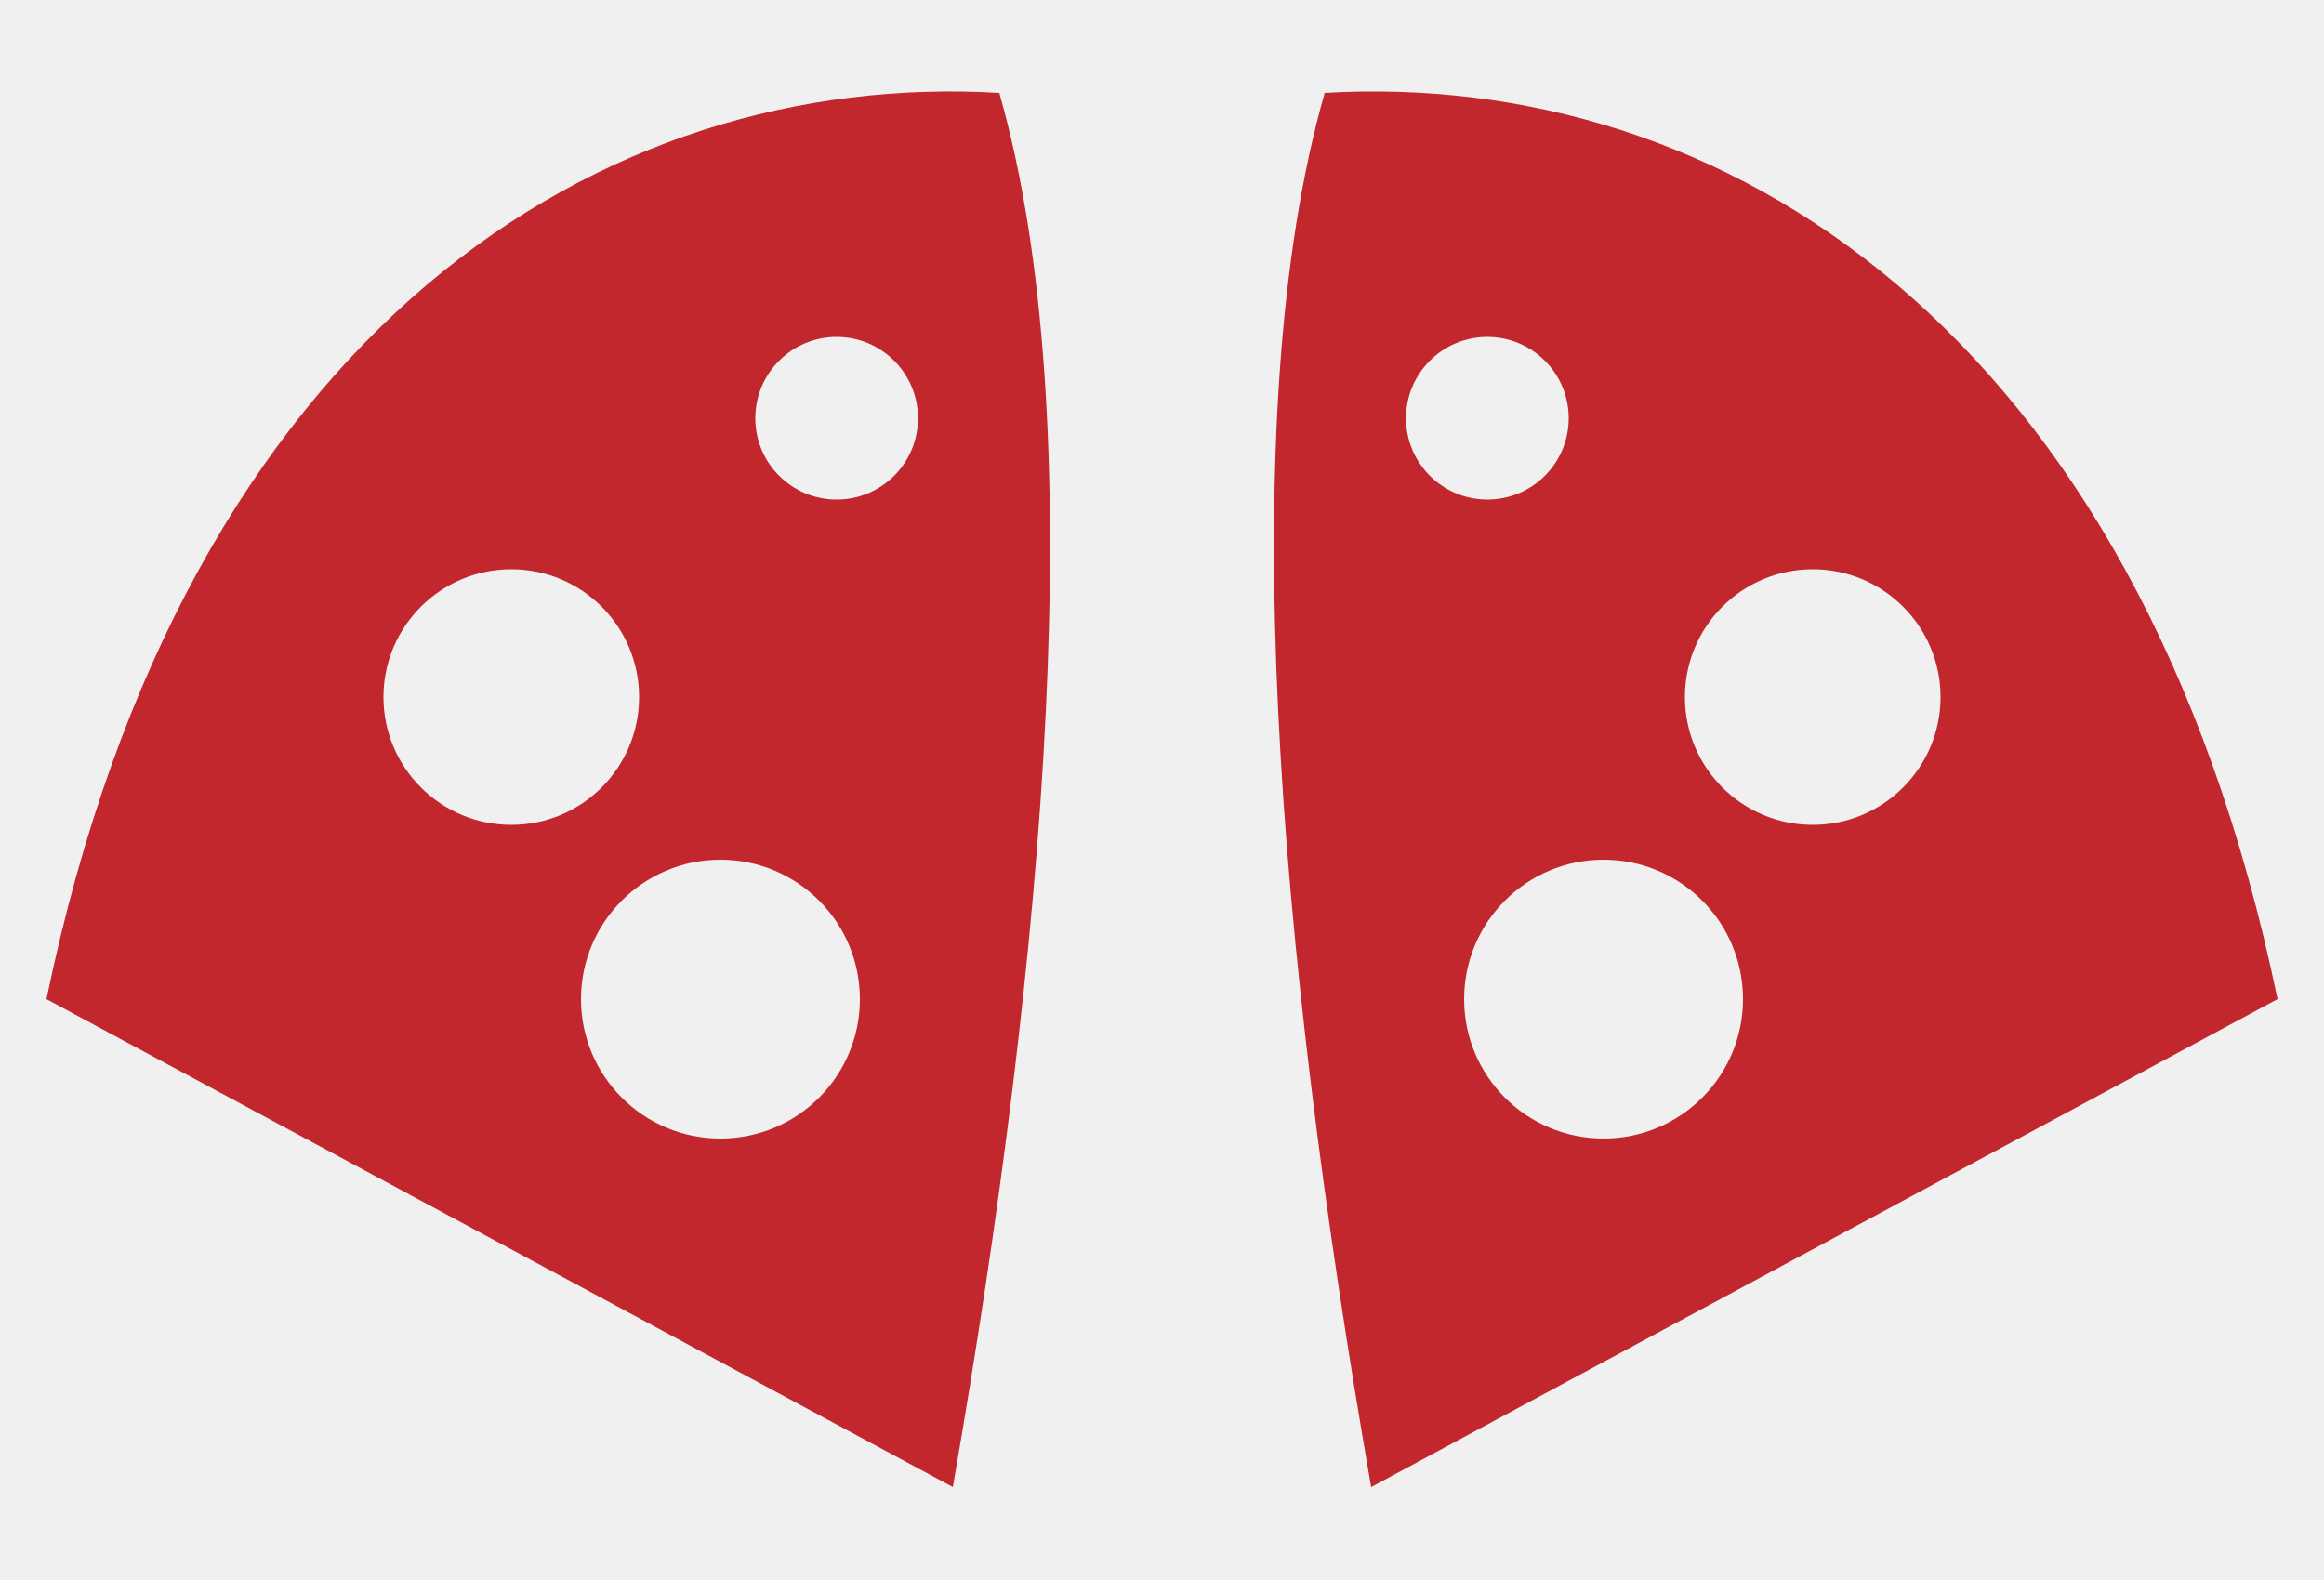
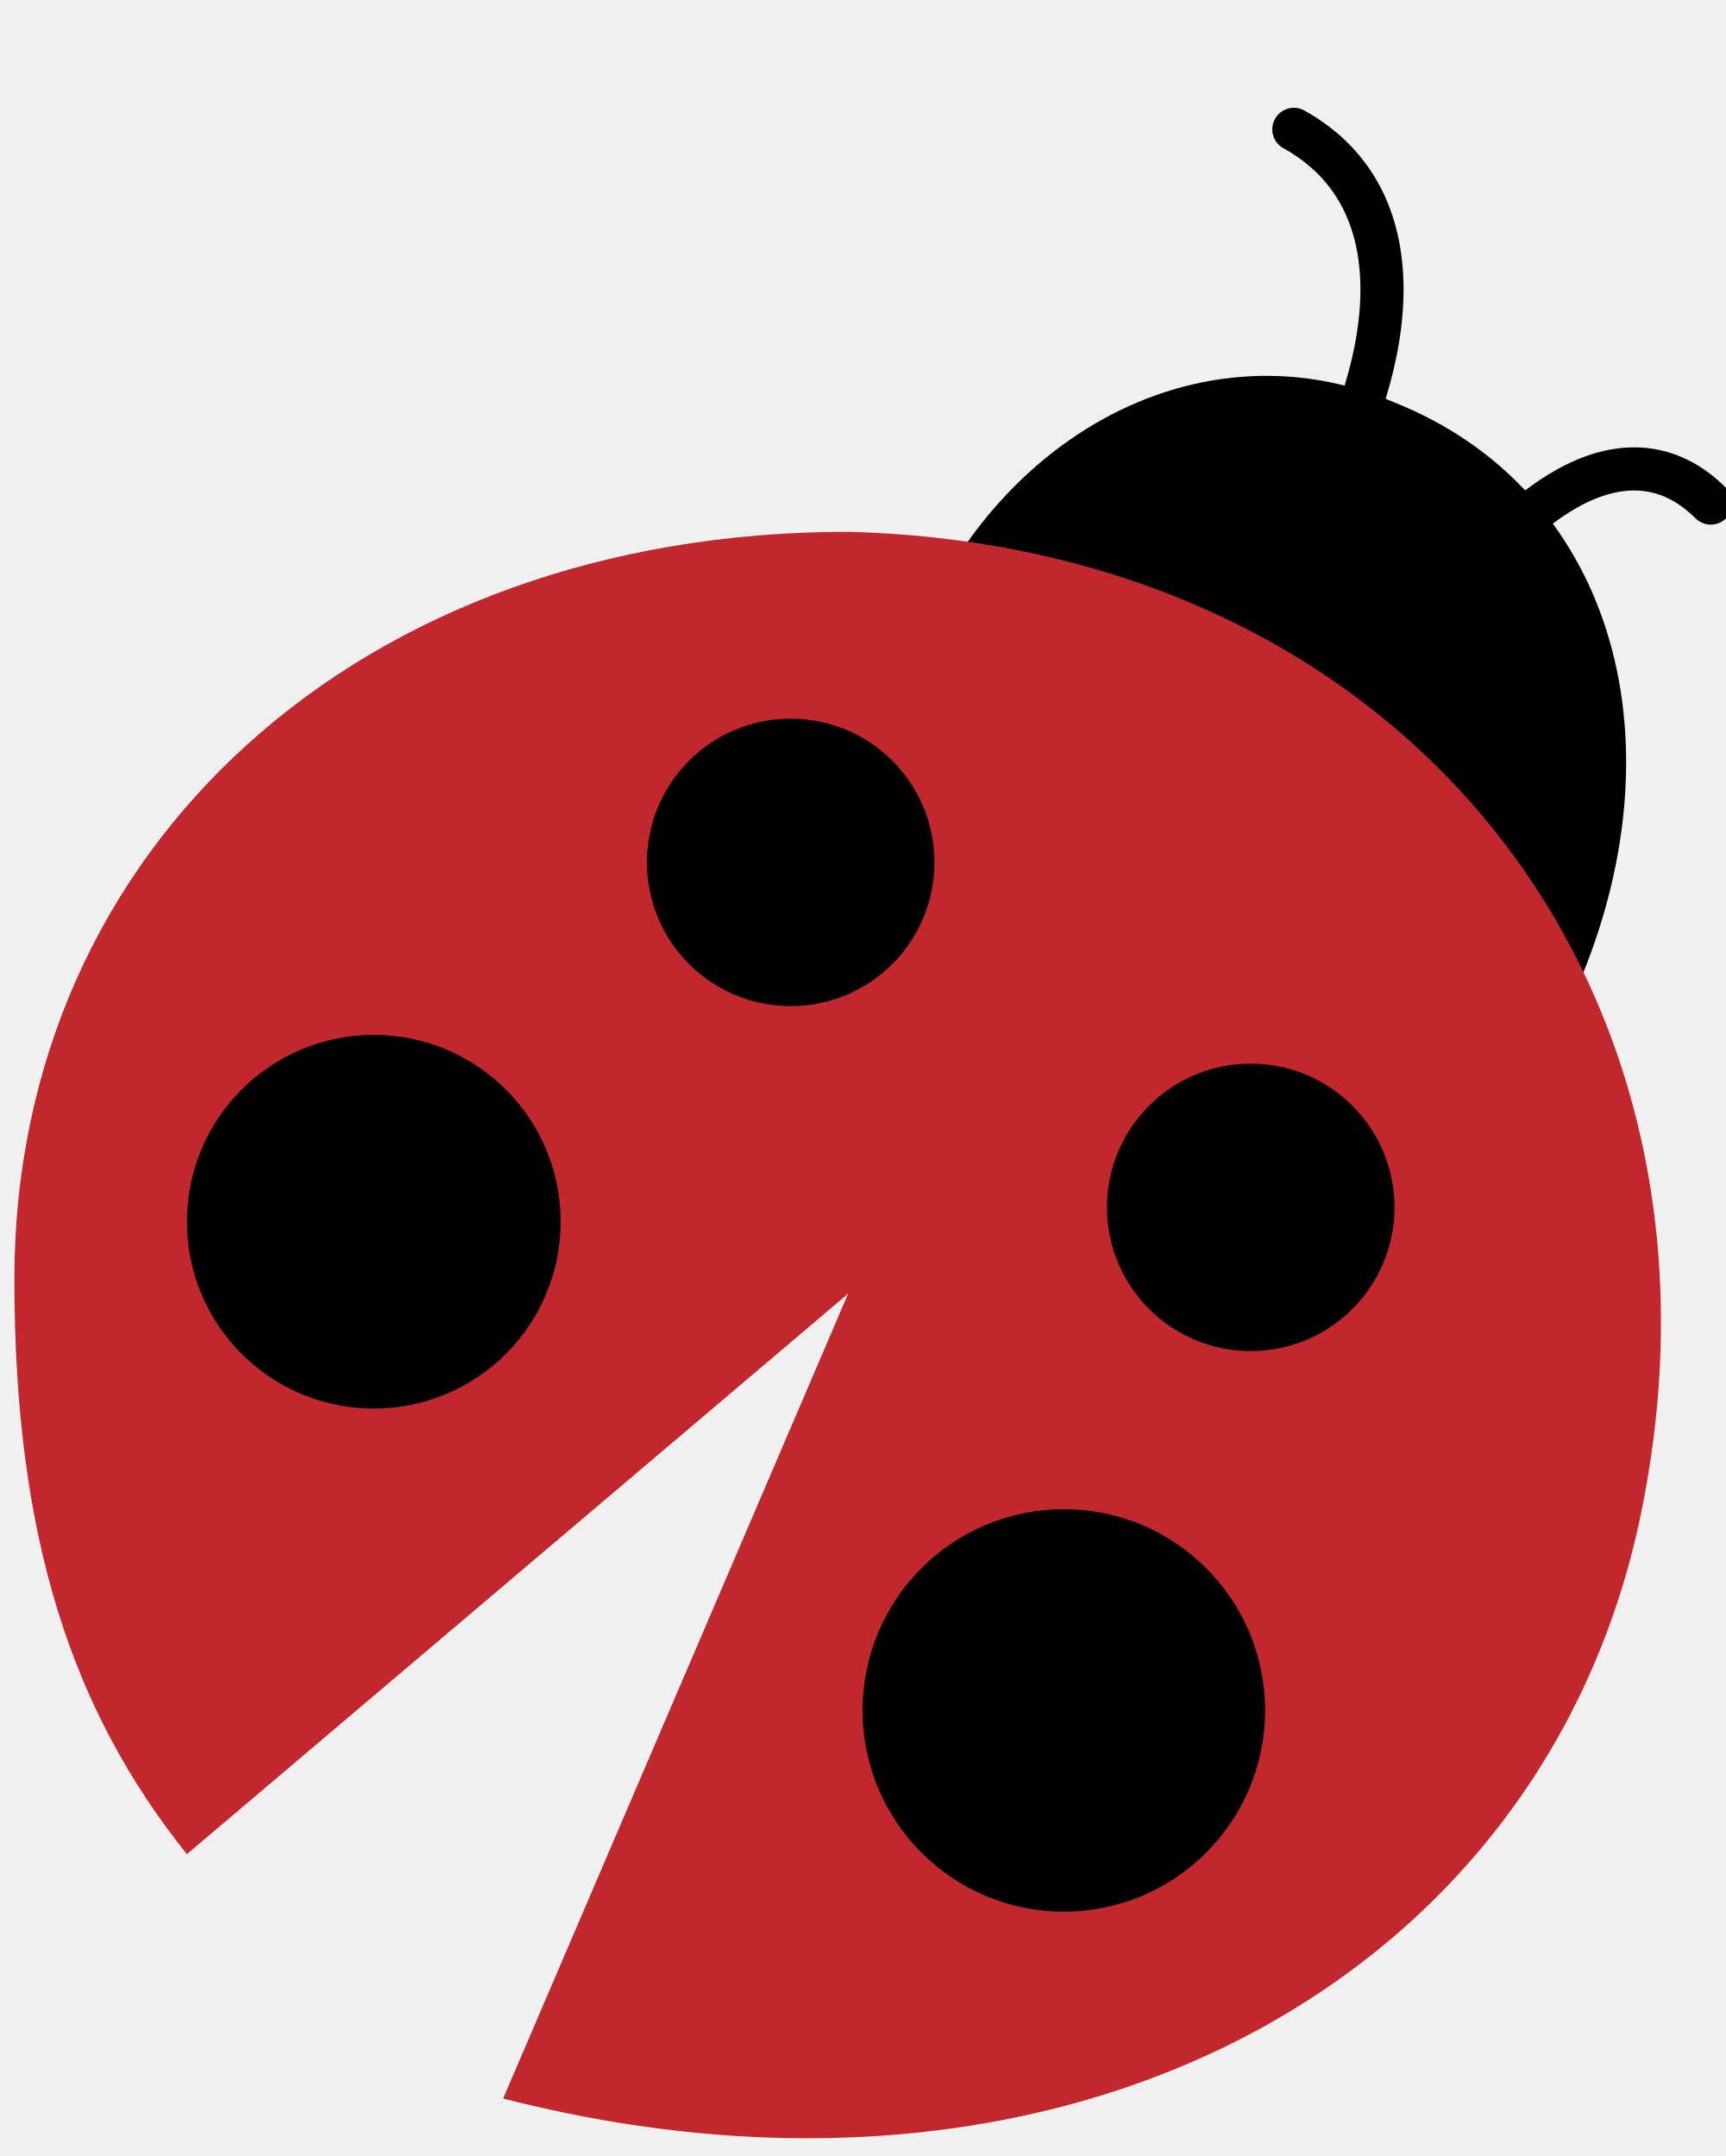
- <svg xmlns="http://www.w3.org/2000/svg" viewBox="0 0 100 68" aria-hidden="true">
-   <defs>
-     <mask id="spots">
-       <rect width="100" height="68" fill="#fff" />
-       <circle cx="22" cy="30" r="5.5" fill="#000" />
-       <circle cx="36" cy="18" r="3.5" fill="#000" />
-       <circle cx="31" cy="43" r="6" fill="#000" />
-       <circle cx="78" cy="30" r="5.5" fill="#000" />
-       <circle cx="64" cy="18" r="3.5" fill="#000" />
-       <circle cx="69" cy="43" r="6" fill="#000" />
-     </mask>
-   </defs>
-   <g fill="#C1272D" mask="url(#spots)">
-     <path d="M2 43C8 14 26 3 43 4c4 14 2 37-2 60z" />
-     <path d="M98 43C92 14 74 3 57 4c-4 14-2 37 2 60z" />
+ <svg xmlns="http://www.w3.org/2000/svg" viewBox="0 0 120 150" aria-hidden="true">
+   <g fill="none" stroke="#000" stroke-linecap="round" stroke-width="3">
+     <path d="M91 36c6-10 8-22-1-27" />
+     <path d="M100 43c7-10 14-13 19-8" />
+   </g>
+   <path d="M62 49c5-18 21-27 35-21 15 6 20 23 13 40z" fill="#000" />
+   <path d="M59 37C25 37 1 59 1 89c0 18 4 30 12 40l46-39-24 56c39 10 72-8 79-40 8-37-16-68-55-69z" fill="#C1272D" />
+   <g fill="#000">
+     <circle cx="26" cy="85" r="13" />
+     <circle cx="55" cy="60" r="10" />
+     <circle cx="87" cy="84" r="10" />
+     <circle cx="74" cy="119" r="14" />
  </g>
</svg>
